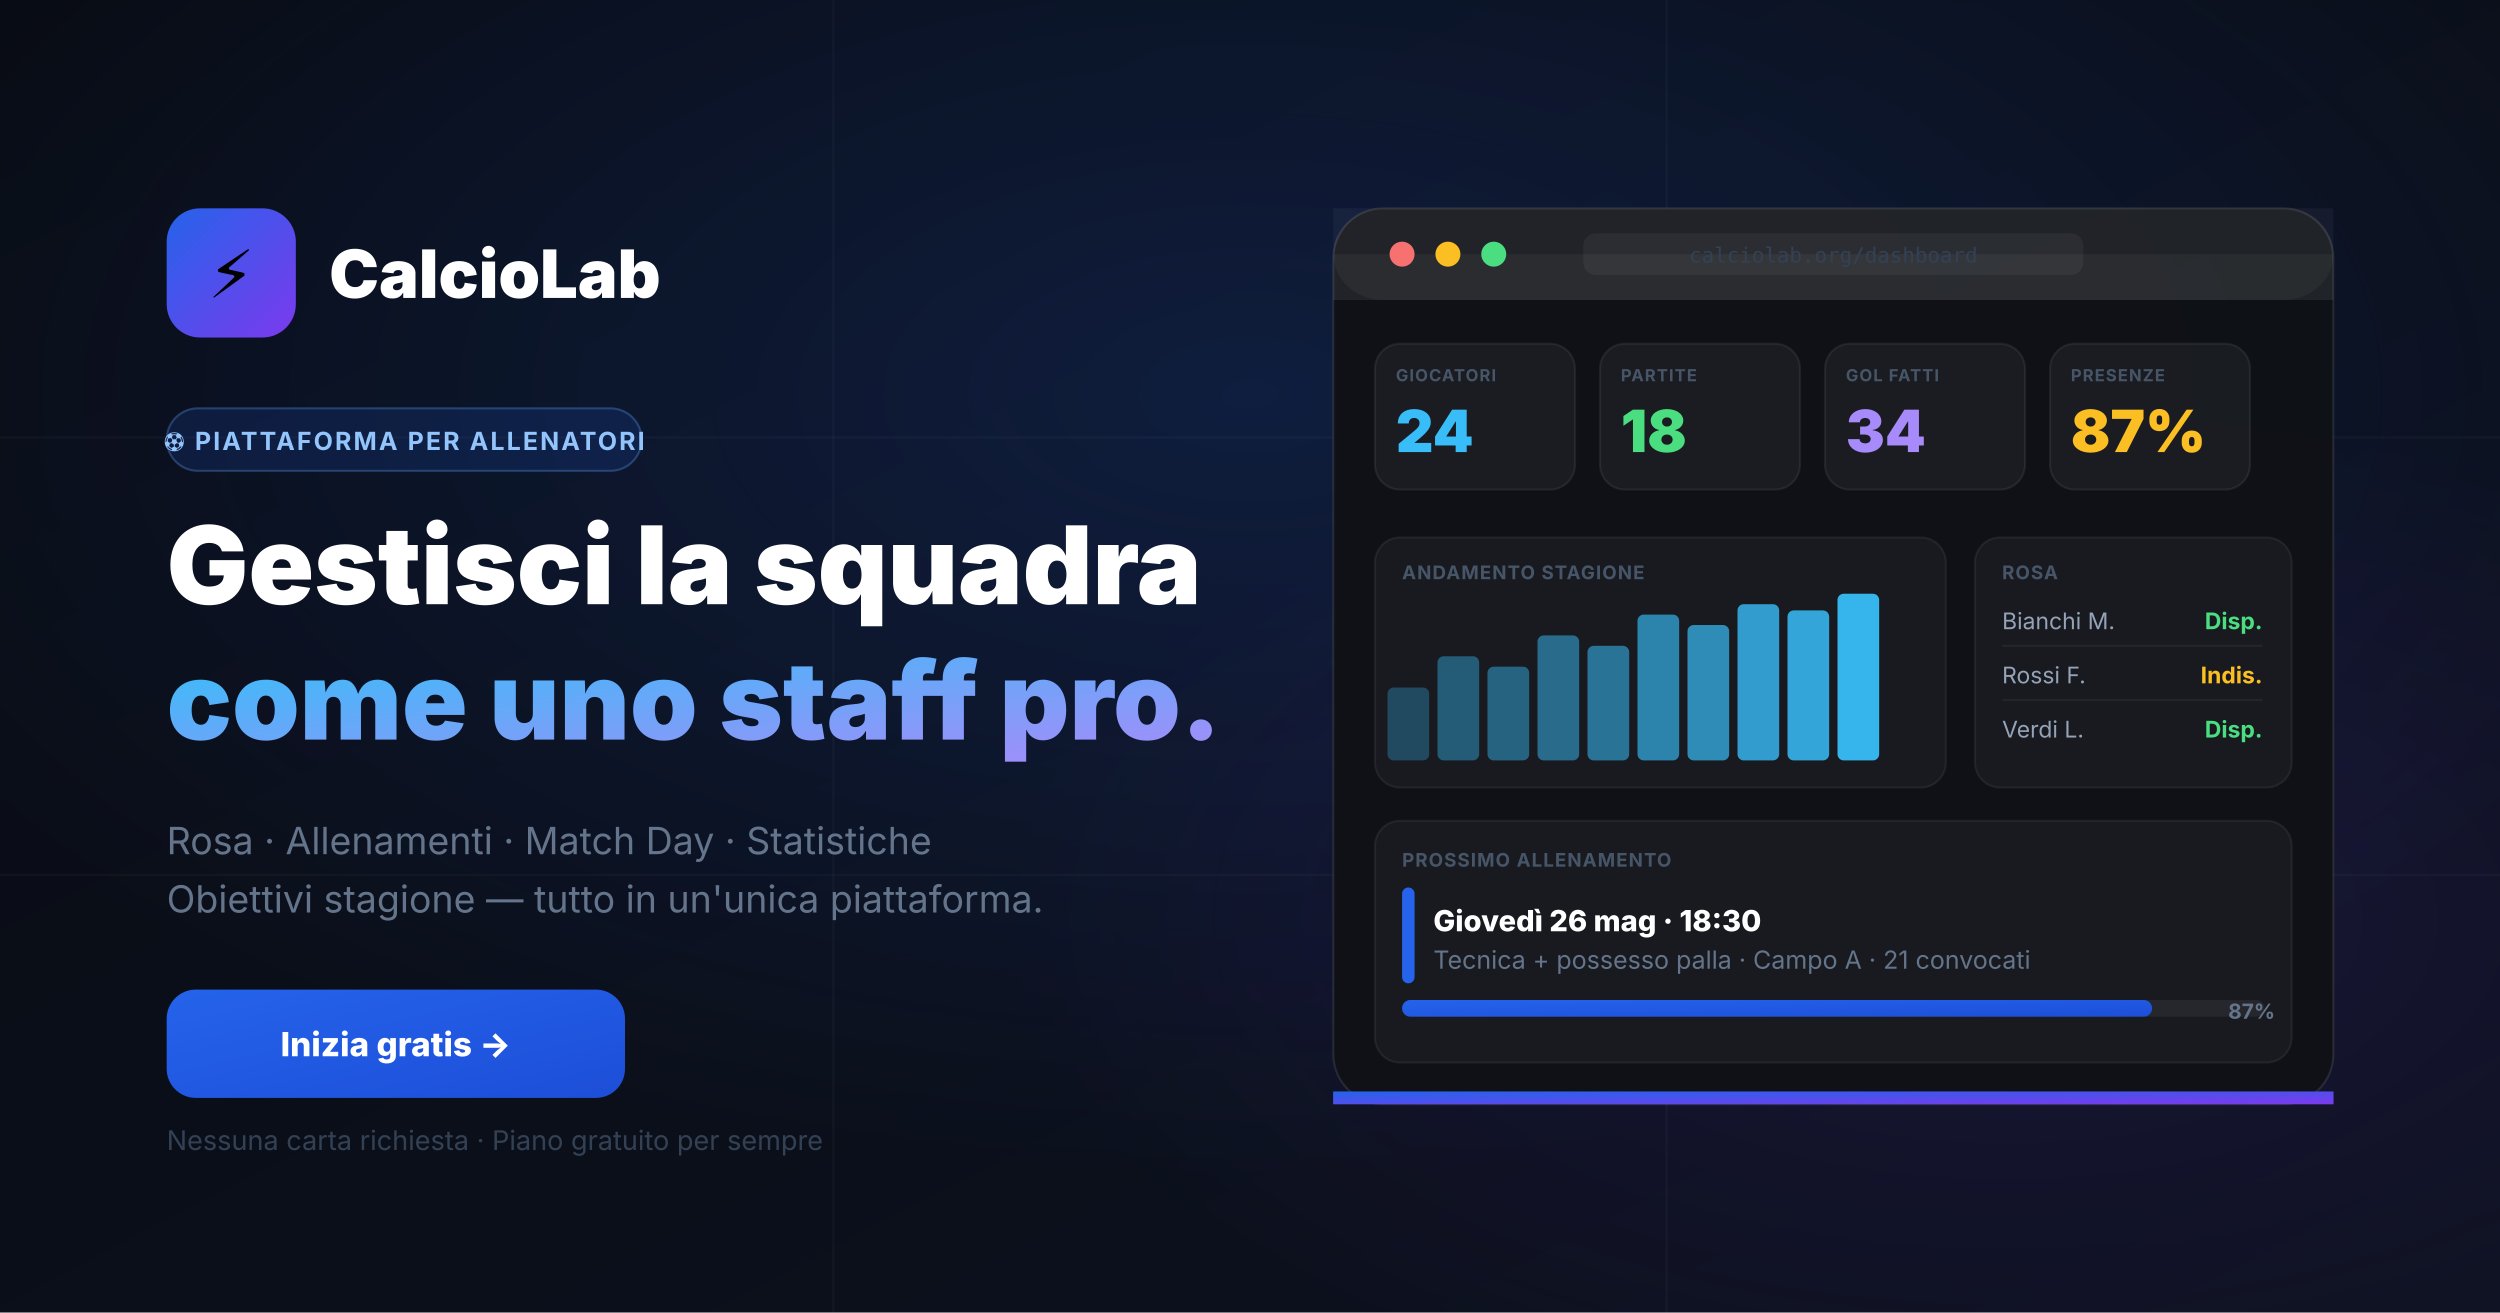
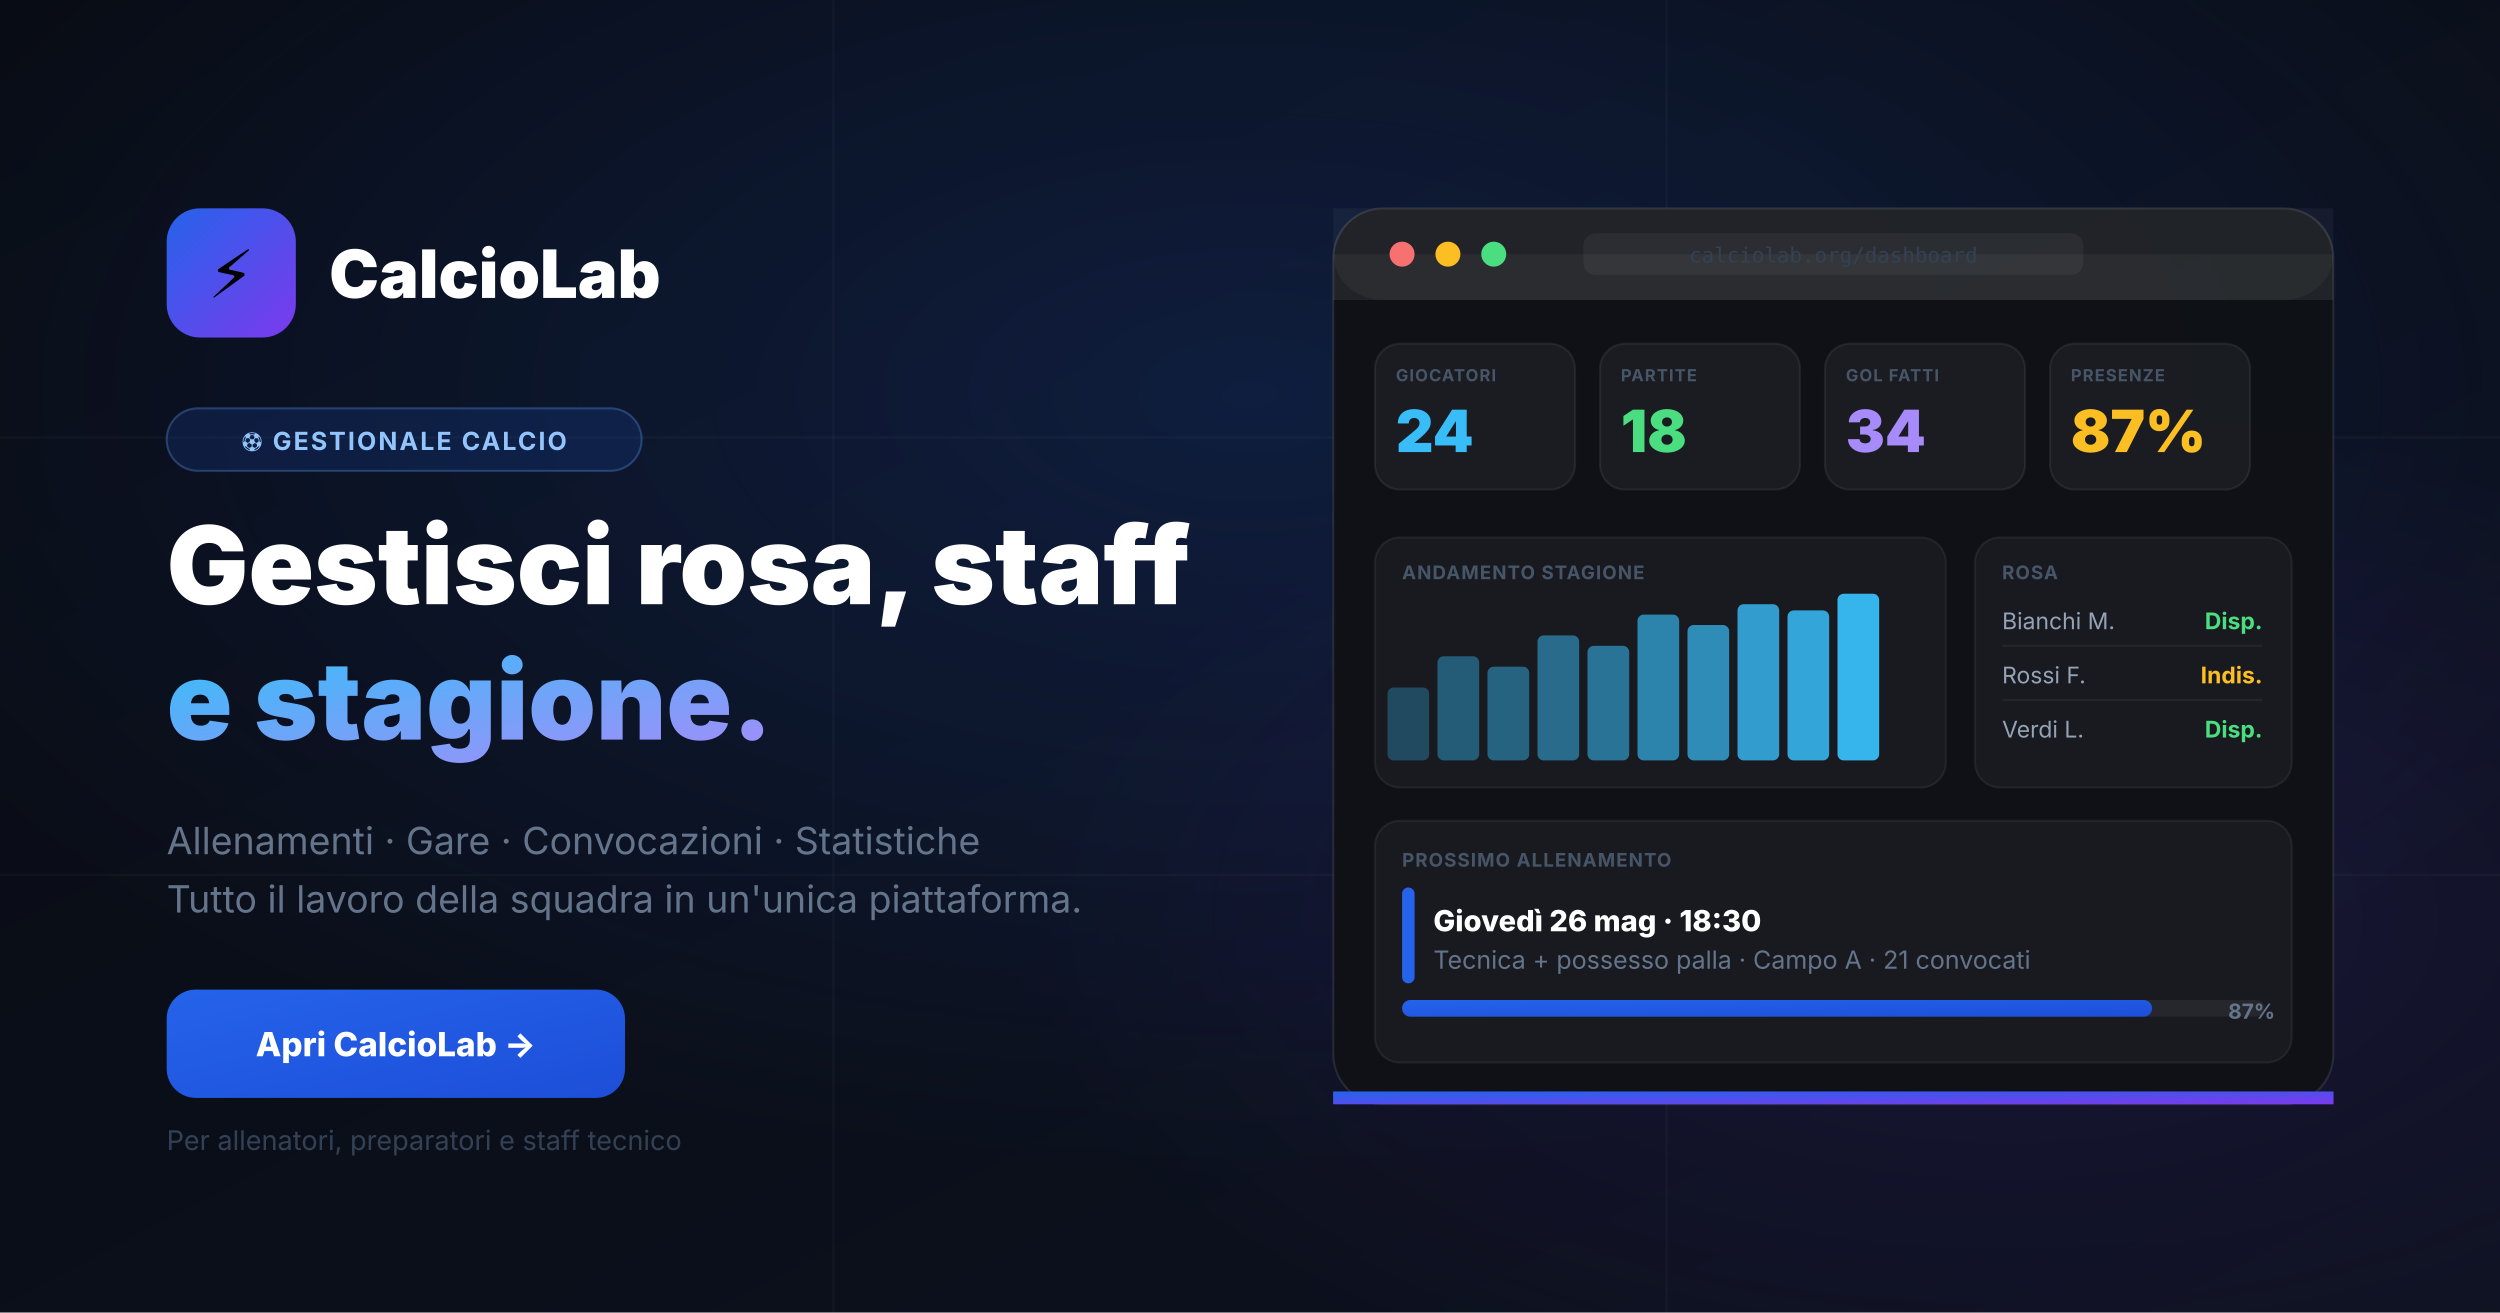
<svg xmlns="http://www.w3.org/2000/svg" width="1200" height="630" viewBox="0 0 1200 630">
  <defs>
    <linearGradient id="bg" x1="0" y1="0" x2="1" y2="1">
      <stop offset="0%" stop-color="#080b12" />
      <stop offset="100%" stop-color="#0d1220" />
    </linearGradient>
    <linearGradient id="bolt" x1="0" y1="0" x2="1" y2="1">
      <stop offset="0%" stop-color="#2563eb" />
      <stop offset="100%" stop-color="#7c3aed" />
    </linearGradient>
    <linearGradient id="accent" x1="0" y1="0" x2="1" y2="1">
      <stop offset="0%" stop-color="#38bdf8" />
      <stop offset="100%" stop-color="#a78bfa" />
    </linearGradient>
    <linearGradient id="btnGrad" x1="0" y1="0" x2="1" y2="1">
      <stop offset="0%" stop-color="#2563eb" />
      <stop offset="100%" stop-color="#1d4ed8" />
    </linearGradient>
    <radialGradient id="glow1" cx="50%" cy="30%" r="60%">
      <stop offset="0%" stop-color="#2563eb" stop-opacity="0.18" />
      <stop offset="100%" stop-color="#2563eb" stop-opacity="0" />
    </radialGradient>
    <radialGradient id="glow2" cx="80%" cy="70%" r="40%">
      <stop offset="0%" stop-color="#7c3aed" stop-opacity="0.12" />
      <stop offset="100%" stop-color="#7c3aed" stop-opacity="0" />
    </radialGradient>
    <filter id="blur1">
      <feGaussianBlur stdDeviation="40" />
    </filter>
    <clipPath id="cardClip">
      <rect x="640" y="100" width="480" height="430" rx="24" />
    </clipPath>
  </defs>
  <rect width="1200" height="630" fill="url(#bg)" />
  <rect width="1200" height="630" fill="url(#glow1)" />
  <rect width="1200" height="630" fill="url(#glow2)" />
  <g stroke="rgba(255,255,255,0.03)" stroke-width="1">
    <line x1="0" y1="210" x2="1200" y2="210" />
    <line x1="0" y1="420" x2="1200" y2="420" />
    <line x1="400" y1="0" x2="400" y2="630" />
    <line x1="800" y1="0" x2="800" y2="630" />
  </g>
  <rect x="80" y="100" width="62" height="62" rx="16" fill="url(#bolt)" />
  <text x="111" y="143" text-anchor="middle" font-size="32" font-family="Arial">⚡</text>
  <text x="158" y="143" font-family="Inter,Arial,sans-serif" font-size="32" font-weight="900" fill="white">CalcioLab</text>
  <rect x="80" y="196" width="228" height="30" rx="15" fill="rgba(37,99,235,0.15)" stroke="rgba(96,165,250,0.3)" stroke-width="1" />
-   <text x="194" y="216" text-anchor="middle" font-family="Inter,Arial,sans-serif" font-size="12" font-weight="700" fill="#93c5fd" letter-spacing="1">⚽  PIATTAFORMA PER ALLENATORI</text>
-   <text x="80" y="290" font-family="Inter,Arial,sans-serif" font-size="52" font-weight="900" fill="white">Gestisci la squadra</text>
-   <text x="80" y="355" font-family="Inter,Arial,sans-serif" font-size="52" font-weight="900" fill="url(#accent)">come uno staff pro.</text>
-   <text x="80" y="410" font-family="Inter,Arial,sans-serif" font-size="18" fill="#64748b">Rosa · Allenamenti · Match Day · Statistiche</text>
-   <text x="80" y="438" font-family="Inter,Arial,sans-serif" font-size="18" fill="#64748b">Obiettivi stagione — tutto in un'unica piattaforma.</text>
+   <text x="194" y="216" text-anchor="middle" font-family="Inter,Arial,sans-serif" font-size="12" font-weight="700" fill="#93c5fd" letter-spacing="1">⚽  GESTIONALE CALCIO</text>
+   <text x="80" y="290" font-family="Inter,Arial,sans-serif" font-size="52" font-weight="900" fill="white">Gestisci rosa, staff</text>
+   <text x="80" y="355" font-family="Inter,Arial,sans-serif" font-size="52" font-weight="900" fill="url(#accent)">e stagione.</text>
+   <text x="80" y="410" font-family="Inter,Arial,sans-serif" font-size="18" fill="#64748b">Allenamenti · Gare · Convocazioni · Statistiche</text>
+   <text x="80" y="438" font-family="Inter,Arial,sans-serif" font-size="18" fill="#64748b">Tutto il lavoro della squadra in un'unica piattaforma.</text>
  <rect x="80" y="475" width="220" height="52" rx="14" fill="url(#btnGrad)" />
-   <text x="190" y="507" text-anchor="middle" font-family="Inter,Arial,sans-serif" font-size="16" font-weight="800" fill="white">Inizia gratis →</text>
-   <text x="80" y="552" font-family="Inter,Arial,sans-serif" font-size="13" fill="#334155">Nessuna carta richiesta · Piano gratuito per sempre</text>
+   <text x="190" y="507" text-anchor="middle" font-family="Inter,Arial,sans-serif" font-size="16" font-weight="800" fill="white">Apri CalcioLab →</text>
+   <text x="80" y="552" font-family="Inter,Arial,sans-serif" font-size="13" fill="#334155">Per allenatori, preparatori e staff tecnico</text>
  <rect x="640" y="100" width="480" height="430" rx="24" fill="rgba(15,17,21,0.96)" stroke="rgba(255,255,255,0.1)" stroke-width="1" />
  <rect x="640" y="100" width="480" height="44" rx="0" fill="rgba(255,255,255,0.04)" />
  <rect x="640" y="100" width="480" height="44" rx="24" fill="rgba(255,255,255,0.04)" />
  <rect x="640" y="122" width="480" height="22" fill="rgba(255,255,255,0.04)" />
  <circle cx="673" cy="122" r="6" fill="#f87171" />
  <circle cx="695" cy="122" r="6" fill="#fbbf24" />
  <circle cx="717" cy="122" r="6" fill="#4ade80" />
  <rect x="760" y="112" width="240" height="20" rx="6" fill="rgba(255,255,255,0.05)" />
  <text x="880" y="126" text-anchor="middle" font-family="monospace" font-size="10" fill="#334155">calciolab.org/dashboard</text>
  <g transform="translate(660, 165)">
    <rect x="0" y="0" width="96" height="70" rx="12" fill="rgba(255,255,255,0.05)" stroke="rgba(255,255,255,0.07)" stroke-width="1" />
    <text x="10" y="18" font-family="Inter,Arial,sans-serif" font-size="8" font-weight="700" fill="#475569" letter-spacing="0.5">GIOCATORI</text>
    <text x="10" y="52" font-family="Inter,Arial,sans-serif" font-size="28" font-weight="900" fill="#38bdf8">24</text>
    <rect x="108" y="0" width="96" height="70" rx="12" fill="rgba(255,255,255,0.05)" stroke="rgba(255,255,255,0.07)" stroke-width="1" />
    <text x="118" y="18" font-family="Inter,Arial,sans-serif" font-size="8" font-weight="700" fill="#475569" letter-spacing="0.5">PARTITE</text>
    <text x="118" y="52" font-family="Inter,Arial,sans-serif" font-size="28" font-weight="900" fill="#4ade80">18</text>
    <rect x="216" y="0" width="96" height="70" rx="12" fill="rgba(255,255,255,0.05)" stroke="rgba(255,255,255,0.07)" stroke-width="1" />
    <text x="226" y="18" font-family="Inter,Arial,sans-serif" font-size="8" font-weight="700" fill="#475569" letter-spacing="0.5">GOL FATTI</text>
    <text x="226" y="52" font-family="Inter,Arial,sans-serif" font-size="28" font-weight="900" fill="#a78bfa">34</text>
    <rect x="324" y="0" width="96" height="70" rx="12" fill="rgba(255,255,255,0.05)" stroke="rgba(255,255,255,0.07)" stroke-width="1" />
    <text x="334" y="18" font-family="Inter,Arial,sans-serif" font-size="8" font-weight="700" fill="#475569" letter-spacing="0.5">PRESENZE</text>
    <text x="334" y="52" font-family="Inter,Arial,sans-serif" font-size="28" font-weight="900" fill="#fbbf24">87%</text>
  </g>
  <rect x="660" y="258" width="274" height="120" rx="12" fill="rgba(255,255,255,0.04)" stroke="rgba(255,255,255,0.06)" stroke-width="1" />
  <text x="673" y="278" font-family="Inter,Arial,sans-serif" font-size="9" font-weight="700" fill="#475569" letter-spacing="0.5">ANDAMENTO STAGIONE</text>
  <g transform="translate(666, 285)">
    <rect x="0" y="45" width="20" height="35" rx="3" fill="rgba(56,189,248,0.3)" />
    <rect x="24" y="30" width="20" height="50" rx="3" fill="rgba(56,189,248,0.4)" />
    <rect x="48" y="35" width="20" height="45" rx="3" fill="rgba(56,189,248,0.45)" />
    <rect x="72" y="20" width="20" height="60" rx="3" fill="rgba(56,189,248,0.5)" />
    <rect x="96" y="25" width="20" height="55" rx="3" fill="rgba(56,189,248,0.55)" />
    <rect x="120" y="10" width="20" height="70" rx="3" fill="rgba(56,189,248,0.65)" />
    <rect x="144" y="15" width="20" height="65" rx="3" fill="rgba(56,189,248,0.7)" />
    <rect x="168" y="5" width="20" height="75" rx="3" fill="rgba(56,189,248,0.8)" />
    <rect x="192" y="8" width="20" height="72" rx="3" fill="rgba(56,189,248,0.85)" />
    <rect x="216" y="0" width="20" height="80" rx="3" fill="rgba(56,189,248,0.95)" />
  </g>
  <rect x="948" y="258" width="152" height="120" rx="12" fill="rgba(255,255,255,0.04)" stroke="rgba(255,255,255,0.06)" stroke-width="1" />
  <text x="961" y="278" font-family="Inter,Arial,sans-serif" font-size="9" font-weight="700" fill="#475569" letter-spacing="0.5">ROSA</text>
  <text x="961" y="302" font-family="Inter,Arial,sans-serif" font-size="11" fill="#94a3b8">Bianchi M.</text>
  <text x="1086" y="302" text-anchor="end" font-family="Inter,Arial,sans-serif" font-size="11" font-weight="700" fill="#4ade80">Disp.</text>
  <line x1="961" y1="310" x2="1086" y2="310" stroke="rgba(255,255,255,0.05)" stroke-width="1" />
  <text x="961" y="328" font-family="Inter,Arial,sans-serif" font-size="11" fill="#94a3b8">Rossi F.</text>
  <text x="1086" y="328" text-anchor="end" font-family="Inter,Arial,sans-serif" font-size="11" font-weight="700" fill="#fbbf24">Indis.</text>
  <line x1="961" y1="336" x2="1086" y2="336" stroke="rgba(255,255,255,0.05)" stroke-width="1" />
  <text x="961" y="354" font-family="Inter,Arial,sans-serif" font-size="11" fill="#94a3b8">Verdi L.</text>
  <text x="1086" y="354" text-anchor="end" font-family="Inter,Arial,sans-serif" font-size="11" font-weight="700" fill="#4ade80">Disp.</text>
  <rect x="660" y="394" width="440" height="116" rx="12" fill="rgba(255,255,255,0.04)" stroke="rgba(255,255,255,0.06)" stroke-width="1" />
  <text x="673" y="416" font-family="Inter,Arial,sans-serif" font-size="9" font-weight="700" fill="#475569" letter-spacing="0.5">PROSSIMO ALLENAMENTO</text>
  <rect x="673" y="426" width="6" height="46" rx="3" fill="#2563eb" />
  <text x="688" y="447" font-family="Inter,Arial,sans-serif" font-size="14" font-weight="800" fill="white">Giovedì 26 mag · 18:30</text>
  <text x="688" y="465" font-family="Inter,Arial,sans-serif" font-size="12" fill="#64748b">Tecnica + possesso palla · Campo A · 21 convocati</text>
  <rect x="673" y="480" width="414" height="8" rx="4" fill="rgba(255,255,255,0.06)" />
  <rect x="673" y="480" width="360" height="8" rx="4" fill="url(#btnGrad)" />
  <text x="1092" y="489" text-anchor="end" font-family="Inter,Arial,sans-serif" font-size="10" font-weight="700" fill="#64748b">87%</text>
  <rect x="640" y="524" width="480" height="6" rx="0" fill="url(#bolt)" />
  <rect x="640" y="524" width="480" height="6" rx="0" fill="url(#bolt)" />
  <rect x="640" y="524" width="480" height="12" rx="0" fill="rgba(0,0,0,0)" />
</svg>
